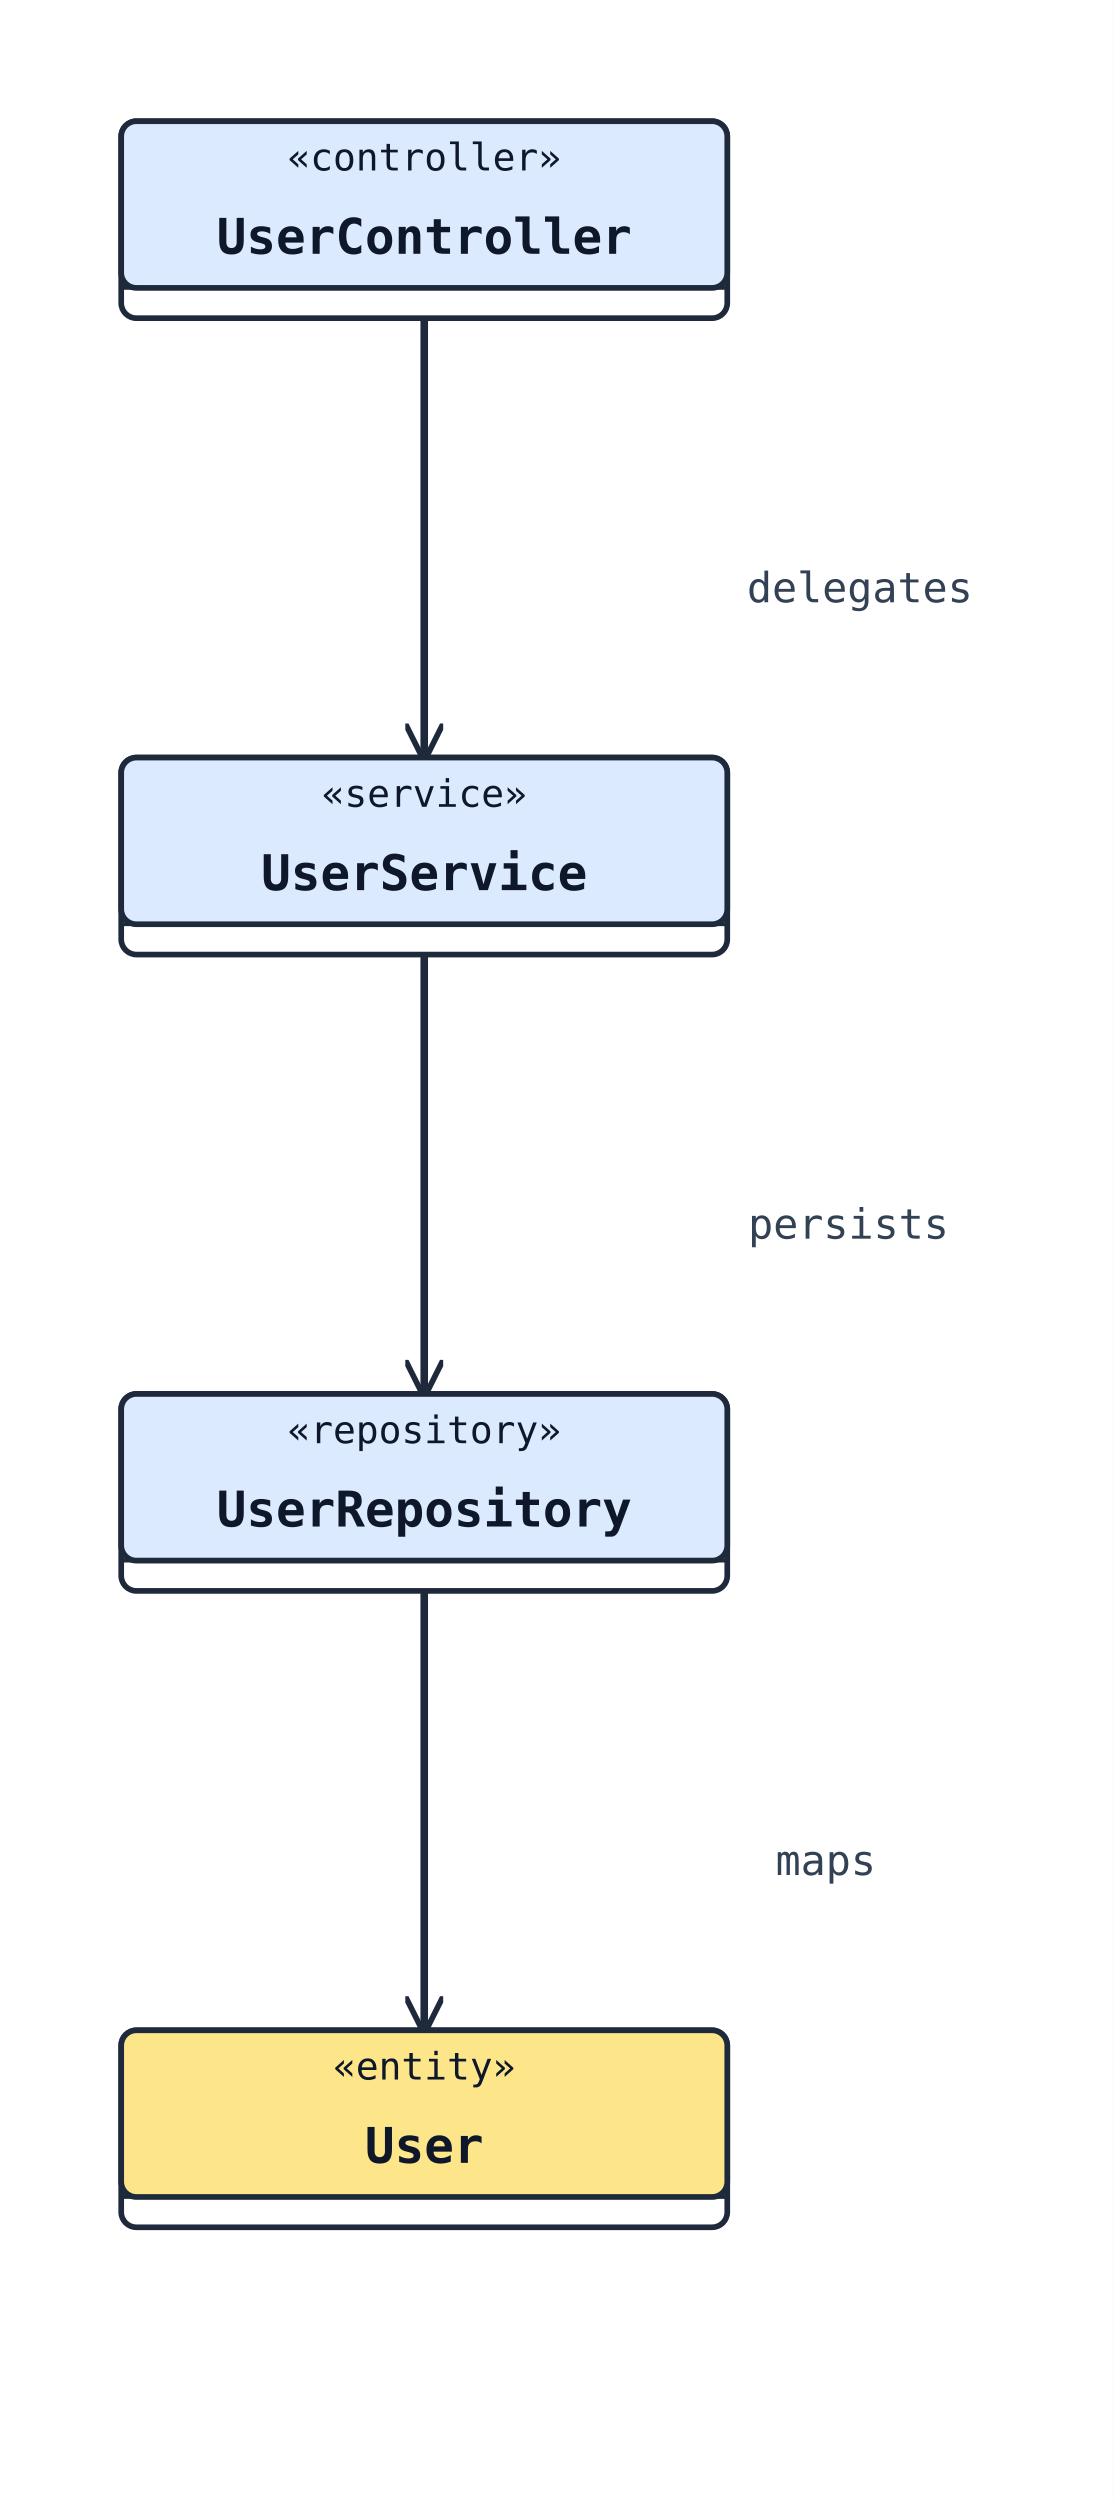
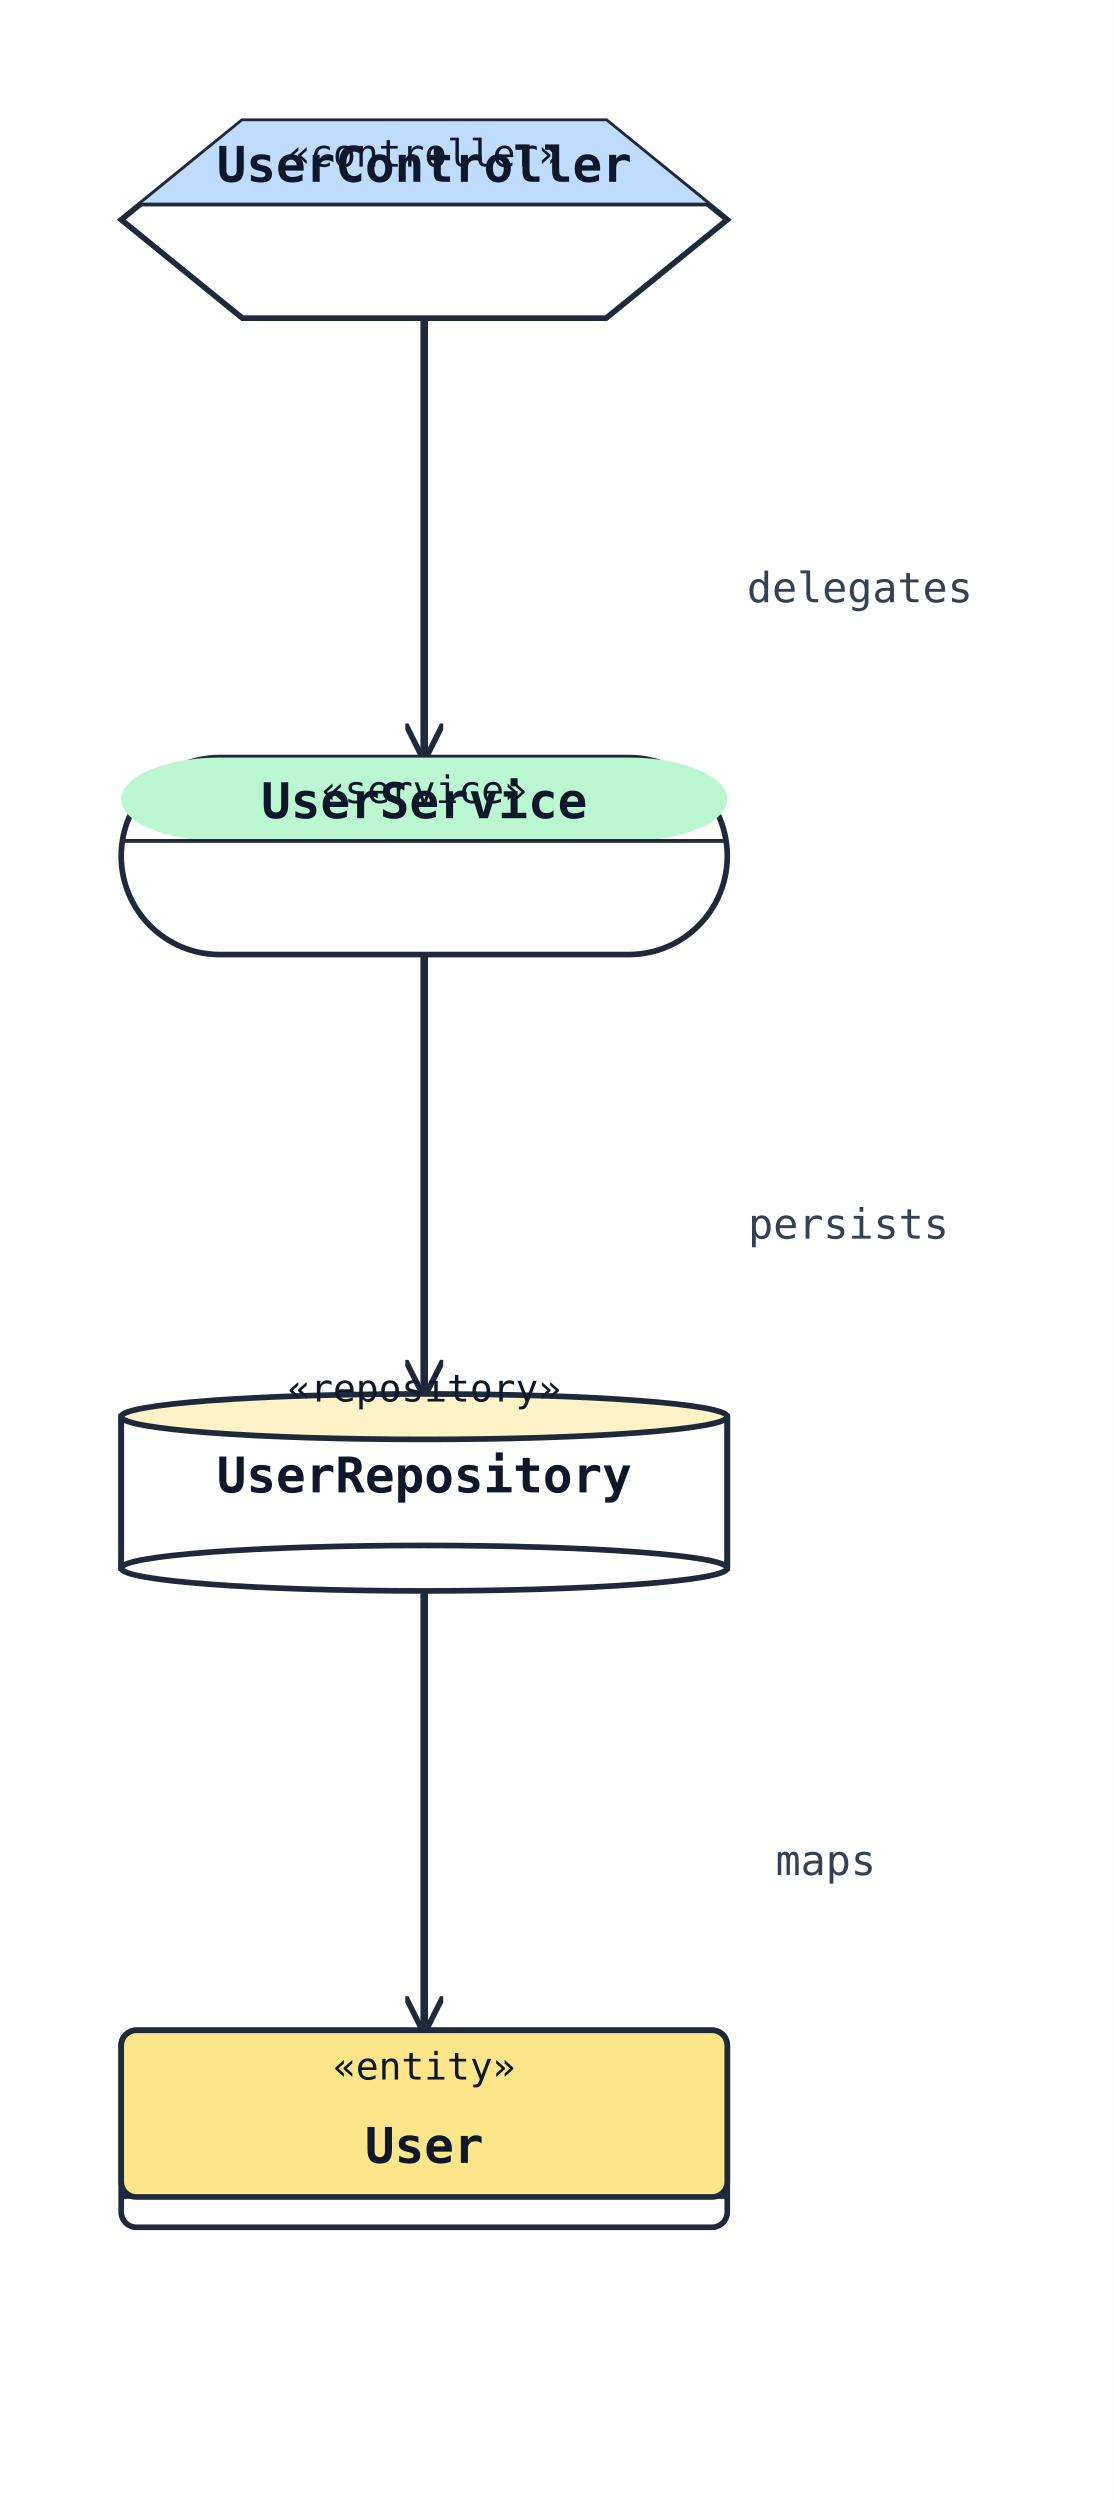
<svg xmlns="http://www.w3.org/2000/svg" width="294" height="660" viewBox="0 0 294 660" data-orientation="TopToBottom">
  <rect width="100%" height="100%" fill="#ffffff" />
  <defs>
    <marker id="arrow-open" viewBox="0 0 10 10" refX="9" refY="5" markerWidth="10" markerHeight="10" markerUnits="userSpaceOnUse" orient="auto-start-reverse">
      <path d="M0,0 L10,5 L0,10" fill="none" stroke="#1e293b" stroke-width="1.5" />
    </marker>
    <marker id="arrow-triangle" viewBox="0 0 16 16" refX="15" refY="8" markerWidth="16" markerHeight="16" markerUnits="userSpaceOnUse" orient="auto-start-reverse">
      <polygon points="0,1 14,8 0,15" fill="#ffffff" stroke="#1e293b" stroke-width="1.5" fill-rule="nonzero" />
    </marker>
    <marker id="arrow-diamond-filled" viewBox="0 0 14 10" refX="13" refY="5" markerWidth="14" markerHeight="10" markerUnits="userSpaceOnUse" orient="auto-start-reverse">
      <path d="M0,5 L7,0 L14,5 L7,10 z" fill="#1e293b" stroke="#1e293b" stroke-width="1" />
    </marker>
    <marker id="arrow-diamond-open" viewBox="0 0 14 10" refX="13" refY="5" markerWidth="14" markerHeight="10" markerUnits="userSpaceOnUse" orient="auto-start-reverse">
      <path d="M0,5 L7,0 L14,5 L7,10 z" fill="#ffffff" stroke="#1e293b" stroke-width="1" />
    </marker>
  </defs>
  <defs>
    <marker id="arrow-triangle-filled" viewBox="0 0 12 12" refX="11" refY="6" markerWidth="12" markerHeight="12" markerUnits="userSpaceOnUse" orient="auto-start-reverse">
      <polygon points="0,0 12,6 0,12" fill="#1e293b" stroke="#1e293b" stroke-width="1.5" />
    </marker>
    <marker id="arrow-box-filled" viewBox="0 0 12 12" refX="11" refY="6" markerWidth="12" markerHeight="12" markerUnits="userSpaceOnUse" orient="auto-start-reverse">
      <rect x="2" y="2" width="8" height="8" fill="#1e293b" stroke="#1e293b" stroke-width="1.5" />
    </marker>
    <marker id="arrow-plus" viewBox="0 0 12 12" refX="11" refY="6" markerWidth="12" markerHeight="12" markerUnits="userSpaceOnUse" orient="auto-start-reverse">
      <path d="M6,1 L6,11 M1,6 L11,6" fill="none" stroke="#1e293b" stroke-width="1.8" stroke-linecap="round" />
    </marker>
    <marker id="arrow-cross" viewBox="0 0 12 12" refX="11" refY="6" markerWidth="12" markerHeight="12" markerUnits="userSpaceOnUse" orient="auto-start-reverse">
      <path d="M2,2 L10,10 M10,2 L2,10" fill="none" stroke="#1e293b" stroke-width="1.8" stroke-linecap="round" />
    </marker>
    <marker id="arrow-bracket-open" viewBox="0 0 12 14" refX="11" refY="7" markerWidth="12" markerHeight="14" markerUnits="userSpaceOnUse" orient="auto-start-reverse">
      <path d="M10,1 L4,1 L4,13 L10,13" fill="none" stroke="#1e293b" stroke-width="1.8" stroke-linecap="round" stroke-linejoin="round" />
    </marker>
    <marker id="arrow-circle-open" viewBox="0 0 12 12" refX="11" refY="6" markerWidth="12" markerHeight="12" markerUnits="userSpaceOnUse" orient="auto-start-reverse">
      <circle cx="6" cy="6" r="4" fill="#ffffff" stroke="#1e293b" stroke-width="1.5" />
    </marker>
    <marker id="arrow-circle-filled" viewBox="0 0 12 12" refX="11" refY="6" markerWidth="12" markerHeight="12" markerUnits="userSpaceOnUse" orient="auto-start-reverse">
      <circle cx="6" cy="6" r="4" fill="#1e293b" stroke="#1e293b" stroke-width="1.5" />
    </marker>
    <marker id="arrow-double-open" viewBox="0 0 16 12" refX="15" refY="6" markerWidth="16" markerHeight="12" markerUnits="userSpaceOnUse" orient="auto-start-reverse">
      <path d="M0,1 L8,6 L0,11 M7,1 L15,6 L7,11" fill="none" stroke="#1e293b" stroke-width="1.5" stroke-linejoin="round" />
    </marker>
  </defs>
  <polyline class="uml-relation" data-uml-from="UserController" data-uml-to="UserService" data-uml-arrow="--&gt;" points="112,84 112,142 112,200" fill="none" stroke="#1e293b" stroke-width="2" marker-end="url(#arrow-open)" />
  <text class="uml-edge-label" data-uml-label-role="edge" x="227" y="159" text-anchor="middle" font-family="monospace" font-size="11" fill="#334155">delegates</text>
  <polyline class="uml-relation" data-uml-from="UserService" data-uml-to="UserRepository" data-uml-arrow="--&gt;" points="112,252 112,310 112,368" fill="none" stroke="#1e293b" stroke-width="2" marker-end="url(#arrow-open)" />
  <text class="uml-edge-label" data-uml-label-role="edge" x="224" y="327" text-anchor="middle" font-family="monospace" font-size="11" fill="#334155">persists</text>
  <polyline class="uml-relation" data-uml-from="UserRepository" data-uml-to="User" data-uml-arrow="--&gt;" points="112,420 112,478 112,536" fill="none" stroke="#1e293b" stroke-width="2" marker-end="url(#arrow-open)" />
  <text class="uml-edge-label" data-uml-label-role="edge" x="218" y="495" text-anchor="middle" font-family="monospace" font-size="11" fill="#334155">maps</text>
-   <rect x="32" y="32" width="160" height="52" rx="4" ry="4" fill="#ffffff" stroke="#1e293b" stroke-width="1.5" />
-   <rect x="32" y="32" width="160" height="44" rx="4" ry="4" fill="#dbeafe" stroke="#1e293b" stroke-width="1.5" />
-   <line x1="32" y1="76" x2="192" y2="76" stroke="#1e293b" stroke-width="1" />
-   <text x="112" y="45" text-anchor="middle" font-family="monospace" font-size="10" fill="#0f172a">«controller»</text>
-   <text x="112" y="67" text-anchor="middle" font-family="monospace" font-size="13" font-weight="600" fill="#0f172a">UserController</text>
-   <rect x="32" y="200" width="160" height="52" rx="4" ry="4" fill="#ffffff" stroke="#1e293b" stroke-width="1.5" />
-   <rect x="32" y="200" width="160" height="44" rx="4" ry="4" fill="#dbeafe" stroke="#1e293b" stroke-width="1.5" />
-   <line x1="32" y1="244" x2="192" y2="244" stroke="#1e293b" stroke-width="1" />
-   <text x="112" y="213" text-anchor="middle" font-family="monospace" font-size="10" fill="#0f172a">«service»</text>
-   <text x="112" y="235" text-anchor="middle" font-family="monospace" font-size="13" font-weight="600" fill="#0f172a">UserService</text>
-   <rect x="32" y="368" width="160" height="52" rx="4" ry="4" fill="#ffffff" stroke="#1e293b" stroke-width="1.5" />
-   <rect x="32" y="368" width="160" height="44" rx="4" ry="4" fill="#dbeafe" stroke="#1e293b" stroke-width="1.5" />
-   <line x1="32" y1="412" x2="192" y2="412" stroke="#1e293b" stroke-width="1" />
-   <text x="112" y="381" text-anchor="middle" font-family="monospace" font-size="10" fill="#0f172a">«repository»</text>
-   <text x="112" y="403" text-anchor="middle" font-family="monospace" font-size="13" font-weight="600" fill="#0f172a">UserRepository</text>
+   <polygon class="uml-node uml-stereotype-controller" data-uml-kind="class" data-uml-id="UserController" points="64,32 160,32 192,58 160,84 64,84 32,58" fill="#ffffff" stroke="#1e293b" stroke-width="1.5" />
+   <polygon class="uml-stereotype-controller-header" points="64,32 160,32 187,54 37,54" fill="#bfdbfe" stroke="none" />
+   <line x1="37" y1="54" x2="187" y2="54" stroke="#1e293b" stroke-width="1" />
+   <text class="uml-stereotype" x="112" y="44" text-anchor="middle" font-family="monospace" font-size="10" fill="#0f172a">«controller»</text>
+   <text class="uml-node-name" x="112" y="48" text-anchor="middle" font-family="monospace" font-size="13" font-weight="600" fill="#0f172a">UserController</text>
+   <rect class="uml-node uml-stereotype-service" data-uml-kind="class" data-uml-id="UserService" x="32" y="200" width="160" height="52" rx="26" ry="26" fill="#ffffff" stroke="#1e293b" stroke-width="1.5" />
+   <rect class="uml-stereotype-service-header" x="32" y="200" width="160" height="22" rx="26" ry="26" fill="#bbf7d0" stroke="none" />
+   <line x1="32" y1="222" x2="192" y2="222" stroke="#1e293b" stroke-width="1" />
+   <text class="uml-stereotype" x="112" y="212" text-anchor="middle" font-family="monospace" font-size="10" fill="#0f172a">«service»</text>
+   <text class="uml-node-name" x="112" y="216" text-anchor="middle" font-family="monospace" font-size="13" font-weight="600" fill="#0f172a">UserService</text>
+   <rect class="uml-node uml-stereotype-repository" data-uml-kind="class" data-uml-id="UserRepository" x="32" y="374" width="160" height="40" fill="#ffffff" stroke="#1e293b" stroke-width="1.5" />
+   <ellipse cx="112" cy="414" rx="80" ry="6" fill="#ffffff" stroke="#1e293b" stroke-width="1.5" />
+   <ellipse class="uml-stereotype-repository-header" cx="112" cy="374" rx="80" ry="6" fill="#fef3c7" stroke="#1e293b" stroke-width="1.5" />
+   <line x1="32" y1="374" x2="32" y2="414" stroke="#1e293b" stroke-width="1.5" />
+   <line x1="192" y1="374" x2="192" y2="414" stroke="#1e293b" stroke-width="1.5" />
+   <text class="uml-stereotype" x="112" y="370" text-anchor="middle" font-family="monospace" font-size="10" fill="#0f172a">«repository»</text>
+   <text class="uml-node-name" x="112" y="394" text-anchor="middle" font-family="monospace" font-size="13" font-weight="600" fill="#0f172a">UserRepository</text>
  <rect x="32" y="536" width="160" height="52" rx="4" ry="4" fill="#ffffff" stroke="#1e293b" stroke-width="1.5" />
  <rect x="32" y="536" width="160" height="44" rx="4" ry="4" fill="#fde68a" stroke="#1e293b" stroke-width="1.5" />
  <line x1="32" y1="580" x2="192" y2="580" stroke="#1e293b" stroke-width="1" />
  <text x="112" y="549" text-anchor="middle" font-family="monospace" font-size="10" fill="#0f172a">«entity»</text>
  <text x="112" y="571" text-anchor="middle" font-family="monospace" font-size="13" font-weight="600" fill="#0f172a">User</text>
</svg>
